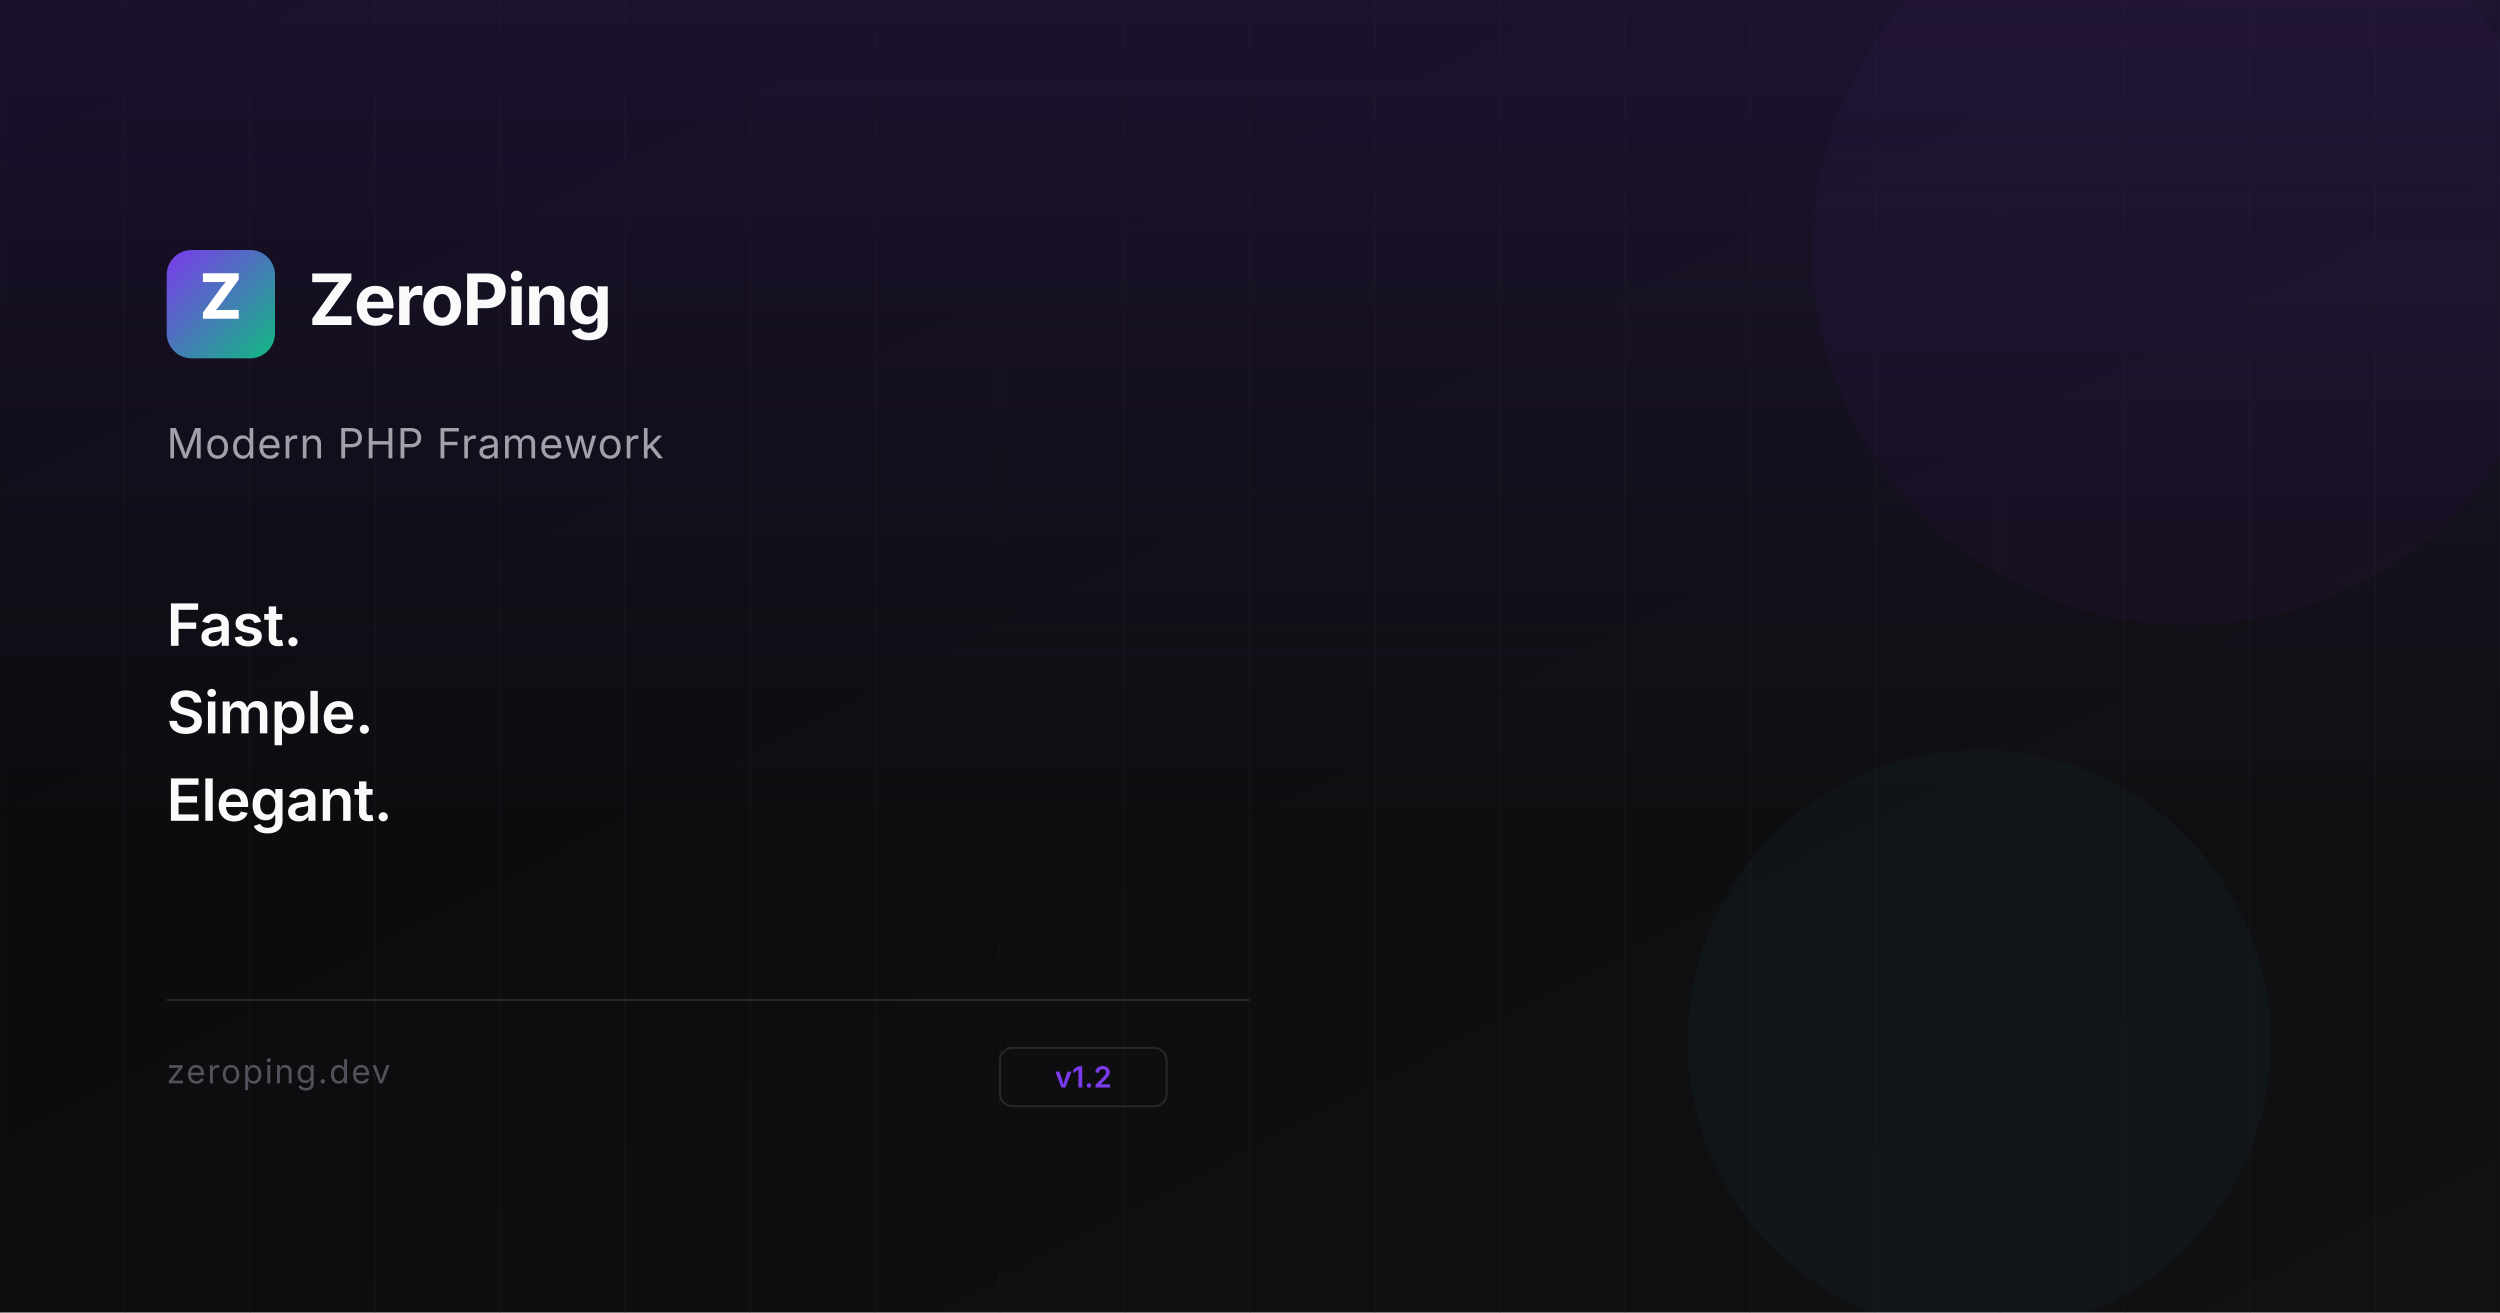
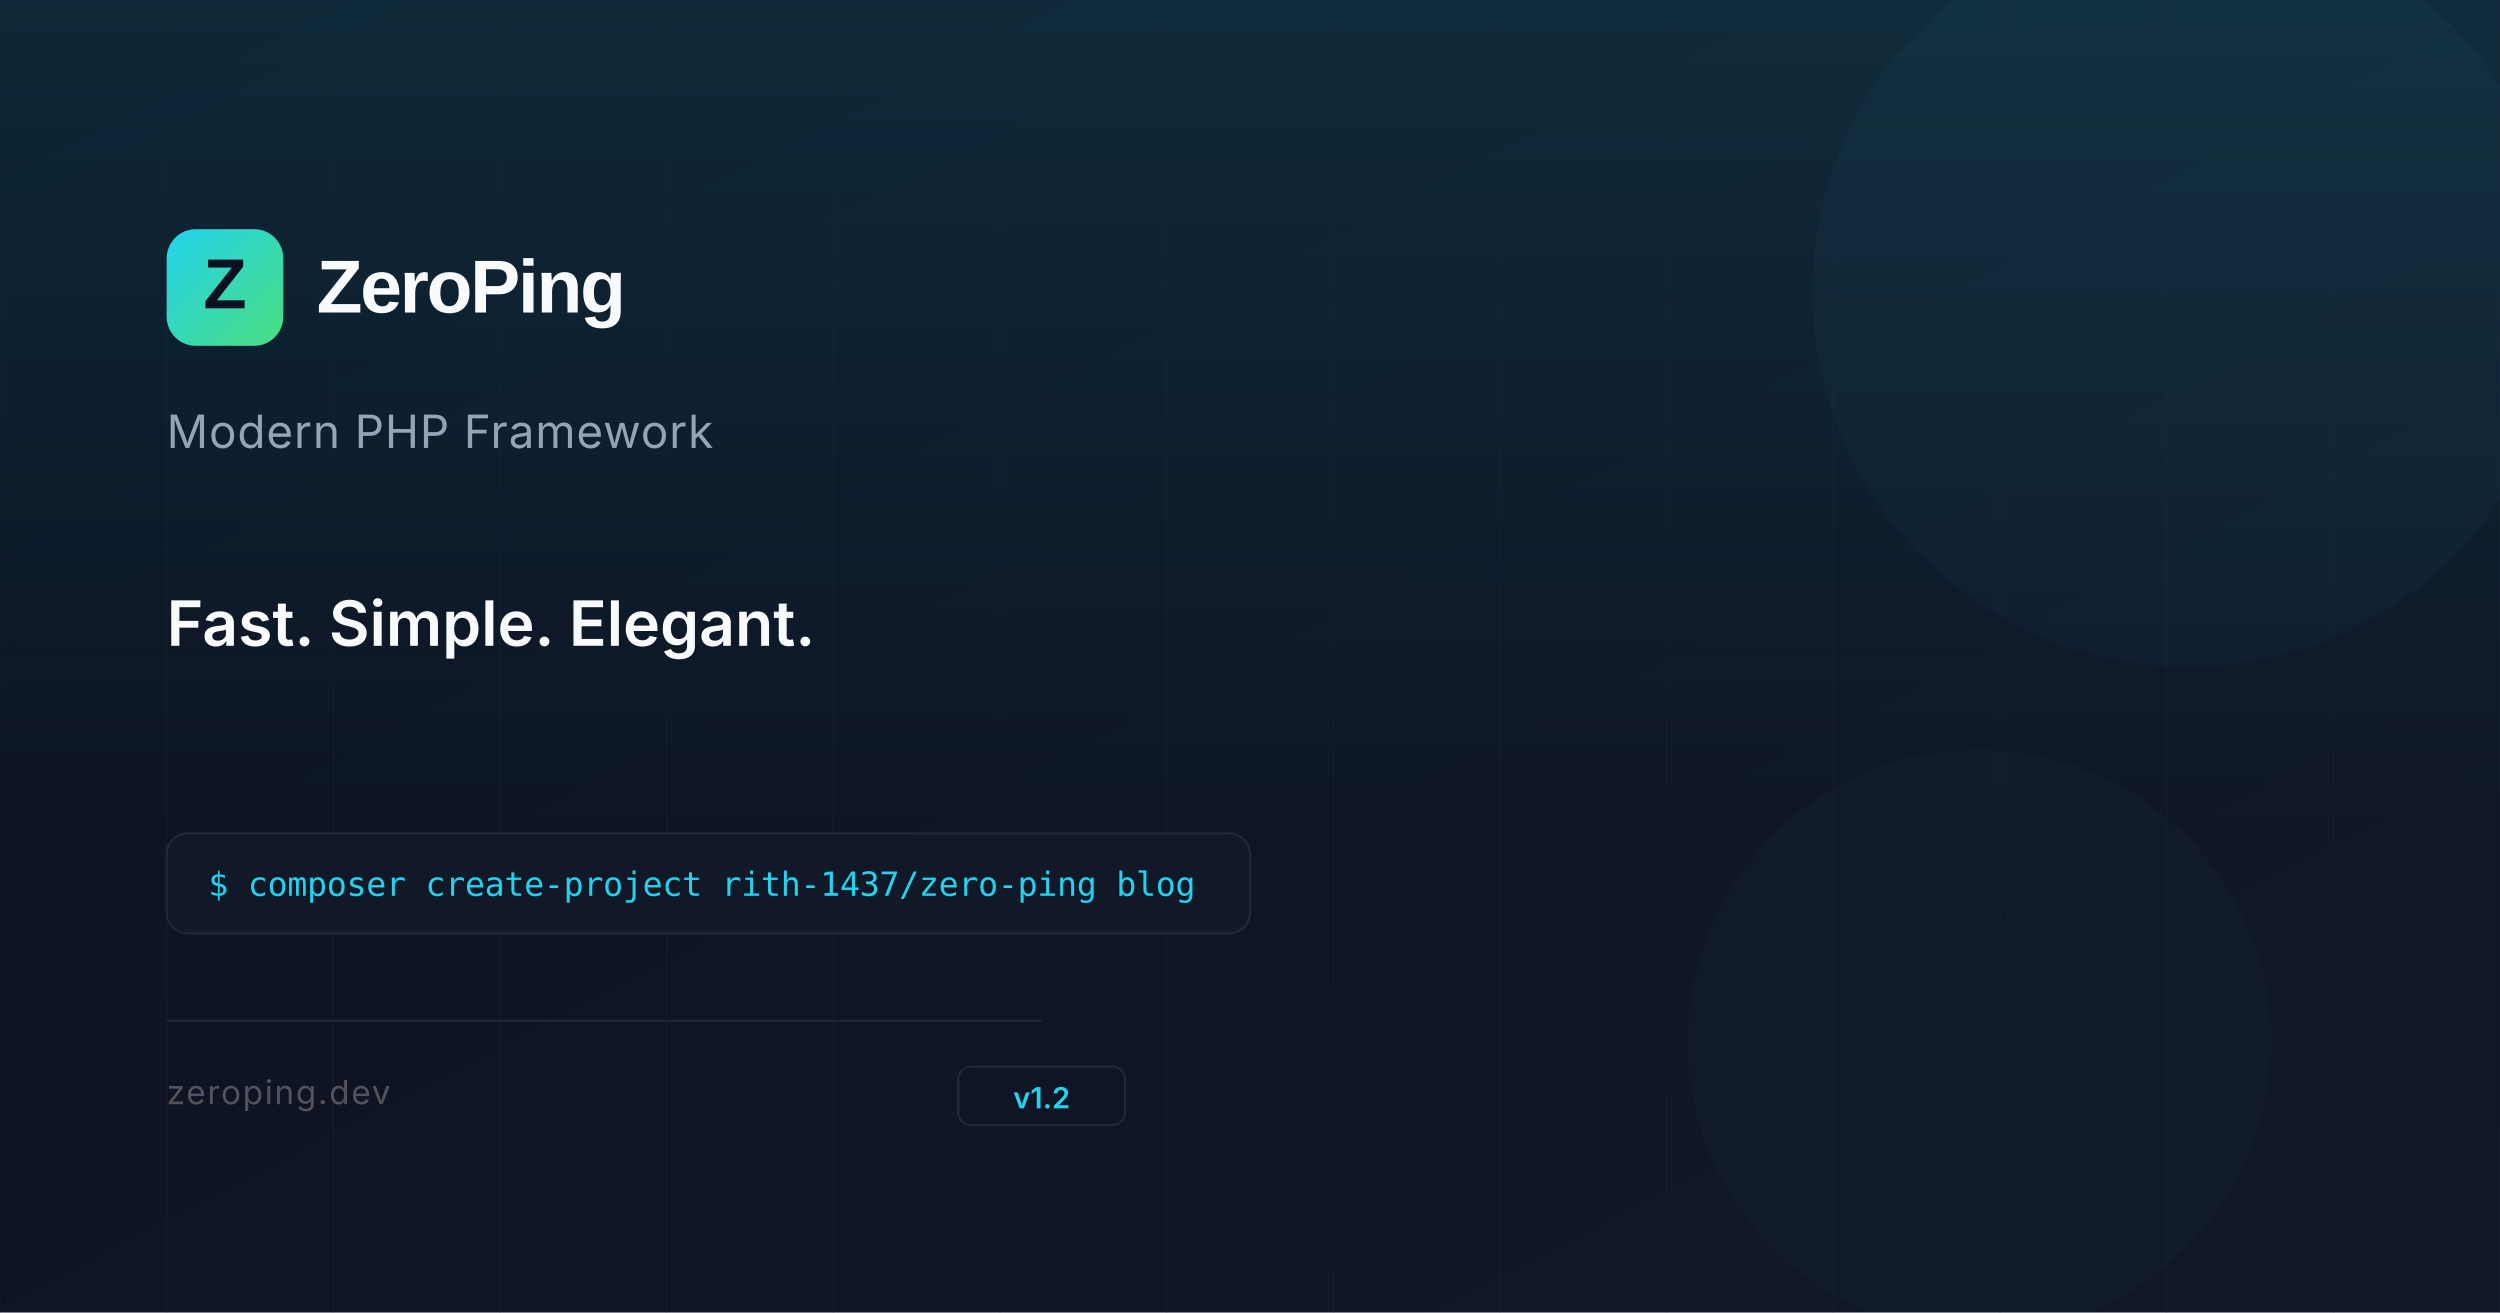
<svg xmlns="http://www.w3.org/2000/svg" width="1200" height="630" viewBox="0 0 1200 630">
  <defs>
    <linearGradient id="bgGrad" x1="0" y1="0" x2="1" y2="1">
-       <stop offset="0%" stop-color="#09090B" />
-       <stop offset="100%" stop-color="#111113" />
+       <stop offset="0%" stop-color="#0B1120" />
+       <stop offset="100%" stop-color="#111827" />
+     </linearGradient>
+     <linearGradient id="accentGrad" x1="0" y1="0" x2="1" y2="1">
+       <stop offset="0%" stop-color="#22D3EE" />
+       <stop offset="100%" stop-color="#4ADE80" />
    </linearGradient>
    <linearGradient id="glowGrad" x1="0.5" y1="0" x2="0.5" y2="1">
-       <stop offset="0%" stop-color="#7C3AED" stop-opacity="0.15" />
-       <stop offset="100%" stop-color="#7C3AED" stop-opacity="0" />
-     </linearGradient>
-     <linearGradient id="accentGrad" x1="0" y1="0" x2="1" y2="1">
-       <stop offset="0%" stop-color="#7C3AED" />
-       <stop offset="100%" stop-color="#22D3EE" />
-     </linearGradient>
-     <linearGradient id="logoGrad" x1="0" y1="0" x2="1" y2="1">
-       <stop offset="0%" stop-color="#7C3AED" />
-       <stop offset="100%" stop-color="#10B981" />
+       <stop offset="0%" stop-color="#22D3EE" stop-opacity="0.12" />
+       <stop offset="100%" stop-color="#22D3EE" stop-opacity="0" />
    </linearGradient>
    <filter id="glow">
-       <feGaussianBlur stdDeviation="60" result="blur" />
+       <feGaussianBlur stdDeviation="40" result="blur" />
      <feComposite in="SourceGraphic" in2="blur" operator="over" />
    </filter>
  </defs>
  <rect width="1200" height="630" fill="url(#bgGrad)" />
  <rect width="1200" height="400" fill="url(#glowGrad)" />
-   <g stroke="#27272A" stroke-width="0.5" opacity="0.3">
+   <g stroke="#1F2937" stroke-width="0.5" opacity="0.4">
    <line x1="0" y1="0" x2="0" y2="630" />
-     <line x1="60" y1="0" x2="60" y2="630" />
-     <line x1="120" y1="0" x2="120" y2="630" />
-     <line x1="180" y1="0" x2="180" y2="630" />
+     <line x1="80" y1="0" x2="80" y2="630" />
+     <line x1="160" y1="0" x2="160" y2="630" />
    <line x1="240" y1="0" x2="240" y2="630" />
-     <line x1="300" y1="0" x2="300" y2="630" />
-     <line x1="360" y1="0" x2="360" y2="630" />
-     <line x1="420" y1="0" x2="420" y2="630" />
+     <line x1="320" y1="0" x2="320" y2="630" />
+     <line x1="400" y1="0" x2="400" y2="630" />
    <line x1="480" y1="0" x2="480" y2="630" />
-     <line x1="540" y1="0" x2="540" y2="630" />
-     <line x1="600" y1="0" x2="600" y2="630" />
-     <line x1="660" y1="0" x2="660" y2="630" />
+     <line x1="560" y1="0" x2="560" y2="630" />
+     <line x1="640" y1="0" x2="640" y2="630" />
    <line x1="720" y1="0" x2="720" y2="630" />
-     <line x1="780" y1="0" x2="780" y2="630" />
-     <line x1="840" y1="0" x2="840" y2="630" />
-     <line x1="900" y1="0" x2="900" y2="630" />
+     <line x1="800" y1="0" x2="800" y2="630" />
+     <line x1="880" y1="0" x2="880" y2="630" />
    <line x1="960" y1="0" x2="960" y2="630" />
-     <line x1="1020" y1="0" x2="1020" y2="630" />
-     <line x1="1080" y1="0" x2="1080" y2="630" />
-     <line x1="1140" y1="0" x2="1140" y2="630" />
+     <line x1="1040" y1="0" x2="1040" y2="630" />
+     <line x1="1120" y1="0" x2="1120" y2="630" />
    <line x1="1200" y1="0" x2="1200" y2="630" />
  </g>
-   <rect x="80" y="120" width="52" height="52" rx="12" fill="url(#logoGrad)" />
-   <text x="106" y="153" font-family="Inter, -apple-system, BlinkMacSystemFont, 'Segoe UI', Roboto, sans-serif" font-size="30" font-weight="800" fill="#FFFFFF" text-anchor="middle">Z</text>
-   <text x="148" y="156" font-family="Inter, -apple-system, BlinkMacSystemFont, 'Segoe UI', Roboto, sans-serif" font-size="34" font-weight="700" fill="#FAFAFA" letter-spacing="-0.02em">ZeroPing</text>
-   <text x="80" y="220" font-family="Inter, -apple-system, BlinkMacSystemFont, 'Segoe UI', Roboto, sans-serif" font-size="20" fill="#A1A1AA" letter-spacing="0.02em">Modern PHP Framework</text>
-   <line x1="80" y1="260" x2="400" y2="260" stroke="url(#accentGrad)" stroke-width="3" stroke-linecap="round" />
-   <text x="80" y="310" font-family="Inter, -apple-system, BlinkMacSystemFont, 'Segoe UI', Roboto, sans-serif" font-size="28" font-weight="600" fill="#FAFAFA" letter-spacing="-0.01em">
-     <tspan x="80" dy="0">Fast.</tspan>
-     <tspan x="80" dy="42">Simple.</tspan>
-     <tspan x="80" dy="42">Elegant.</tspan>
+   <rect x="80" y="110" width="56" height="56" rx="14" fill="url(#accentGrad)" />
+   <text x="108" y="148" font-family="Arial, sans-serif" font-size="34" font-weight="800" fill="#0B1120" text-anchor="middle">Z</text>
+   <text x="152" y="150" font-family="Space Grotesk, Arial, sans-serif" font-size="36" font-weight="700" fill="#F8FAFC" letter-spacing="-0.03em">ZeroPing</text>
+   <text x="80" y="215" font-family="Inter, Arial, sans-serif" font-size="22" fill="#94A3B8" letter-spacing="0.02em">Modern PHP Framework</text>
+   <line x1="80" y1="255" x2="380" y2="255" stroke="url(#accentGrad)" stroke-width="3" stroke-linecap="round" />
+   <text x="80" y="310" font-family="Inter, Arial, sans-serif" font-size="30" font-weight="600" fill="#F8FAFC">
+     <tspan x="80" dy="0">Fast. Simple. Elegant.</tspan>
  </text>
-   <line x1="80" y1="480" x2="600" y2="480" stroke="#27272A" stroke-width="1" />
-   <text x="80" y="520" font-family="Inter, -apple-system, BlinkMacSystemFont, 'Segoe UI', Roboto, sans-serif" font-size="16" fill="#52525B" letter-spacing="0.05em">zeroping.dev</text>
-   <rect x="480" y="503" width="80" height="28" rx="6" fill="none" stroke="#27272A" stroke-width="1" />
-   <text x="520" y="522" font-family="Inter, -apple-system, BlinkMacSystemFont, 'Segoe UI', Roboto, sans-serif" font-size="14" font-weight="600" fill="#7C3AED" text-anchor="middle">v1.2</text>
-   <circle cx="1050" cy="120" r="180" fill="#7C3AED" opacity="0.04" />
-   <circle cx="950" cy="500" r="140" fill="#22D3EE" opacity="0.03" />
+   <rect x="80" y="400" width="520" height="48" rx="10" fill="#111827" stroke="#1F2937" stroke-width="1" />
+   <text x="100" y="430" font-family="JetBrains Mono, monospace" font-size="16" fill="#22D3EE" letter-spacing="-0.01em">$ composer create-project rith-1437/zero-ping blog</text>
+   <line x1="80" y1="490" x2="500" y2="490" stroke="#1F2937" stroke-width="1" />
+   <text x="80" y="530" font-family="Inter, Arial, sans-serif" font-size="16" fill="#52525B" letter-spacing="0.05em">zeroping.dev</text>
+   <rect x="460" y="512" width="80" height="28" rx="6" fill="none" stroke="#1F2937" stroke-width="1" />
+   <text x="500" y="532" font-family="Inter, Arial, sans-serif" font-size="14" font-weight="600" fill="#22D3EE" text-anchor="middle">v1.2</text>
+   <circle cx="1050" cy="140" r="180" fill="#22D3EE" opacity="0.03" />
+   <circle cx="950" cy="500" r="140" fill="#4ADE80" opacity="0.03" />
</svg>
